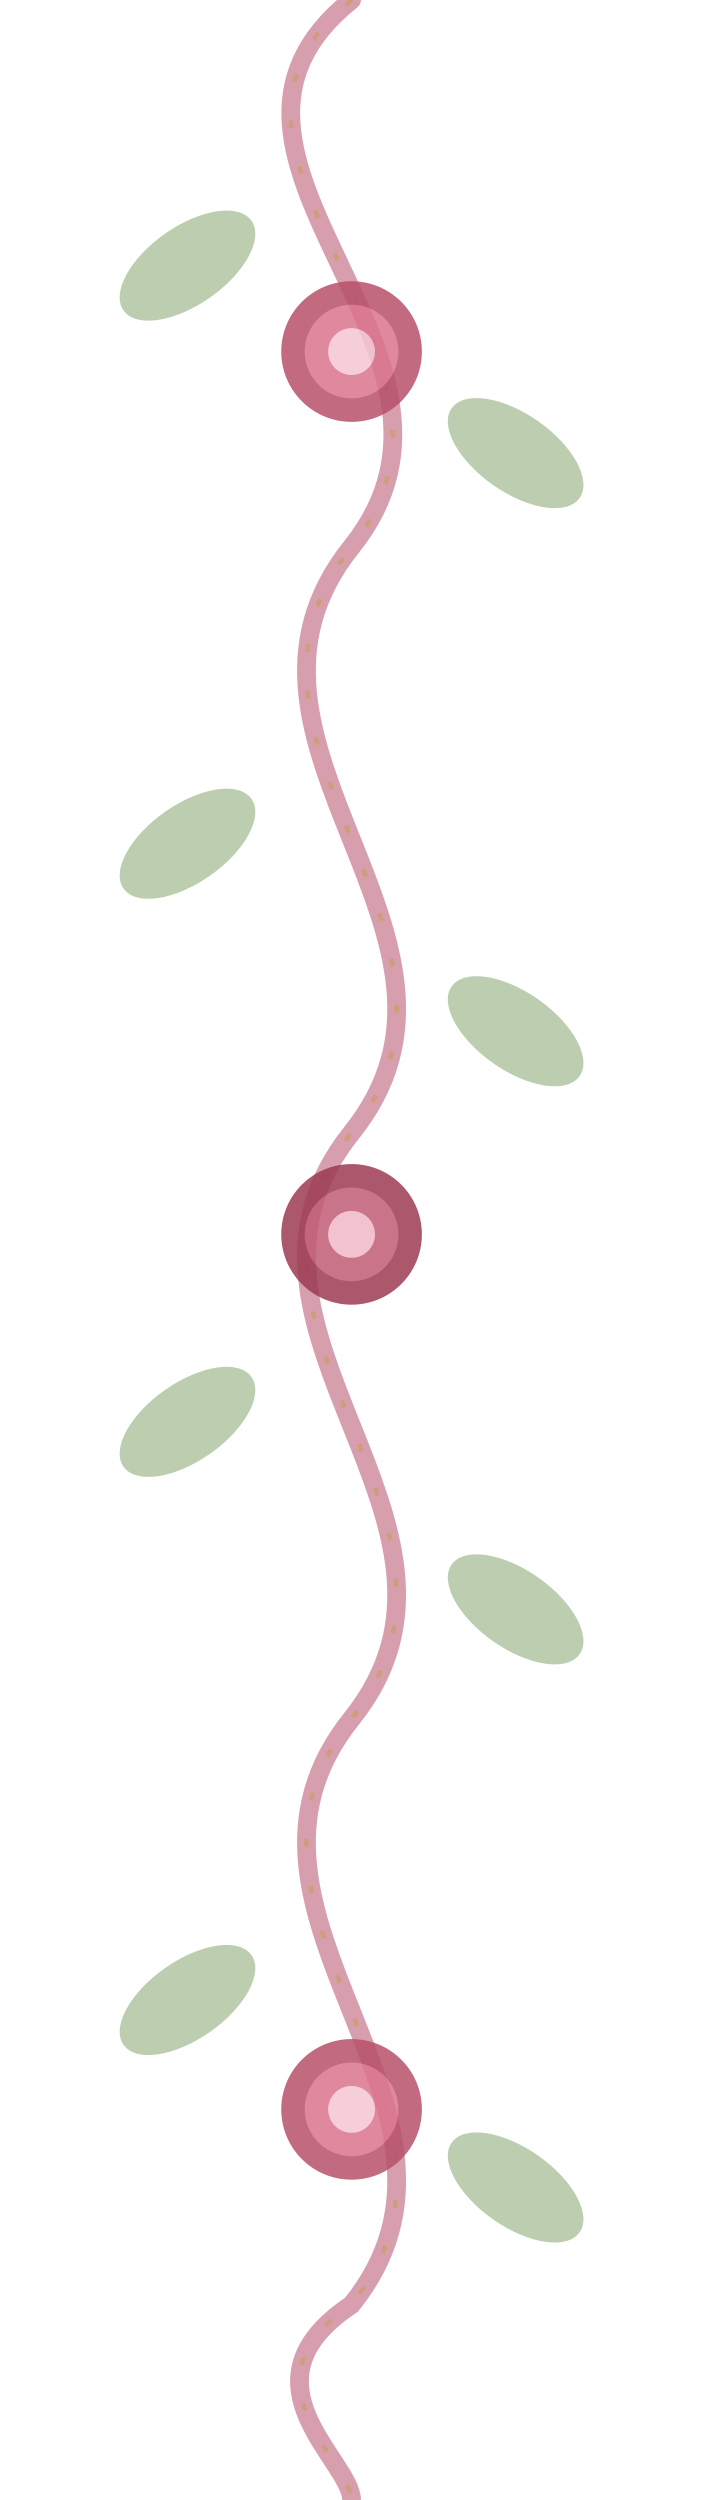
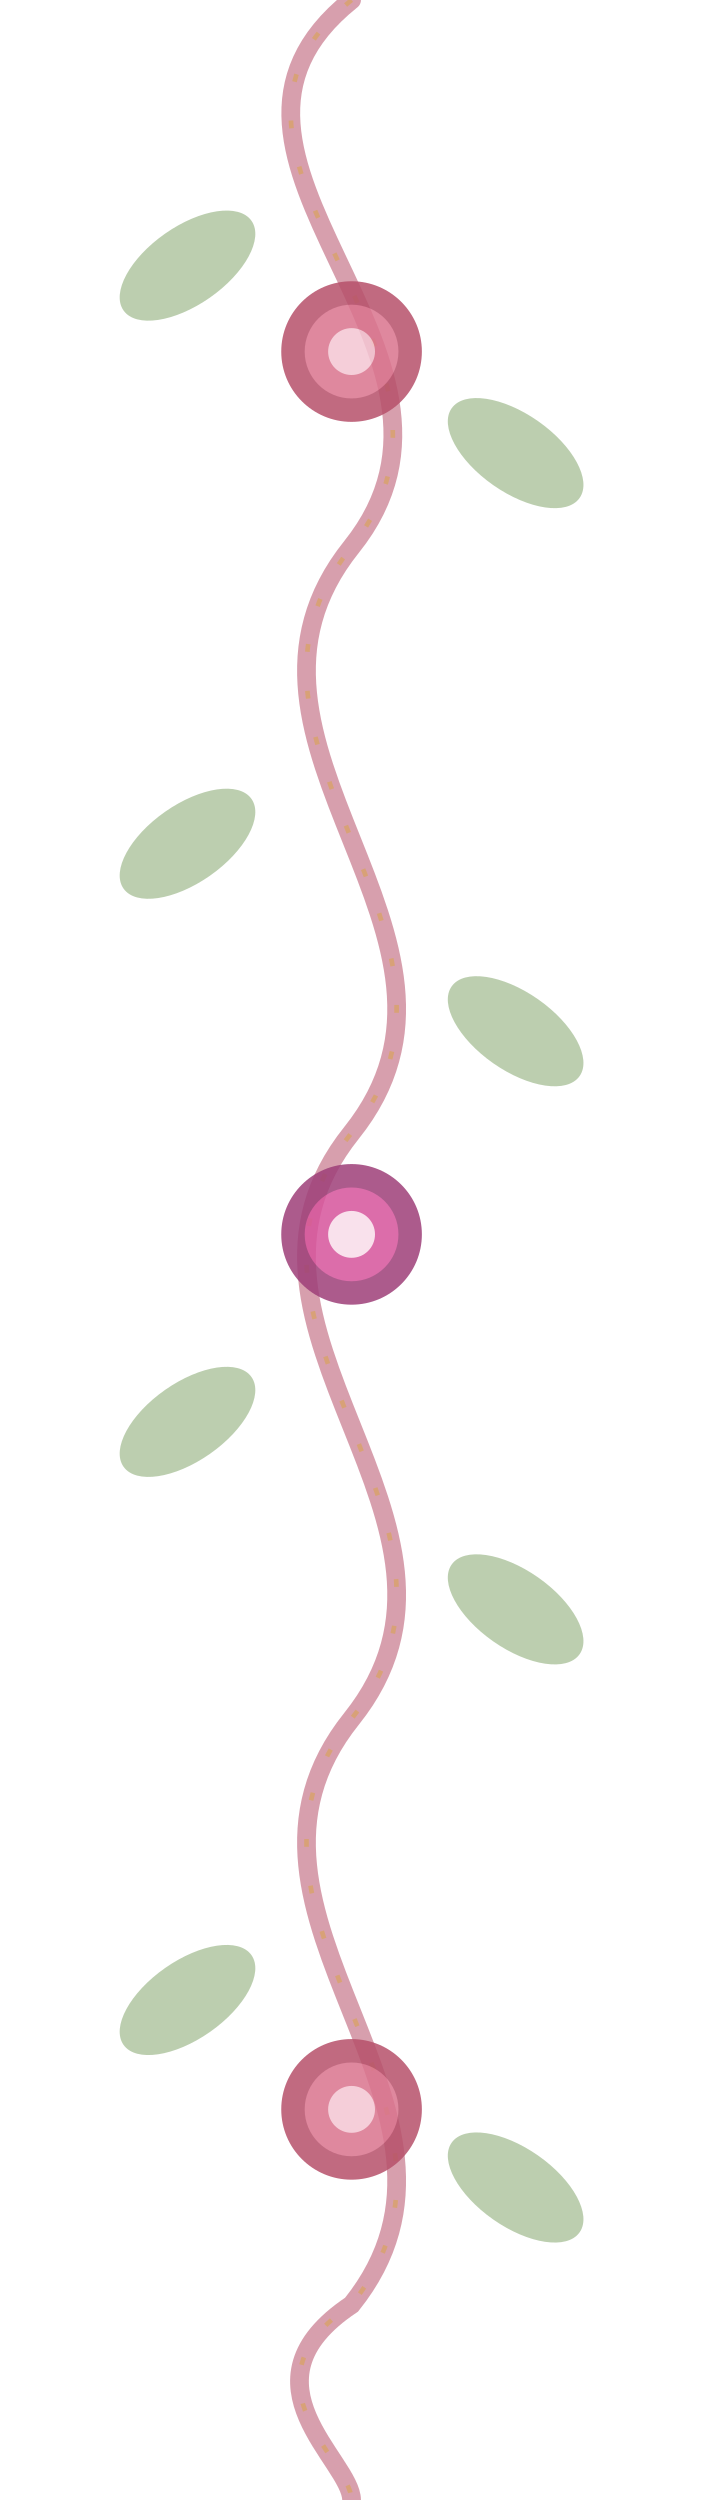
<svg xmlns="http://www.w3.org/2000/svg" width="90" height="320" viewBox="0 0 90 320">
  <g fill="none" stroke="#b6506a" stroke-width="2.4" stroke-linecap="round" opacity="0.55">
    <path d="M45 0 C20 20, 65 45, 45 70 C25 95, 65 120, 45 145 C25 170, 65 195, 45 220 C25 245, 65 270, 45 295 C30 305, 45 315, 45 320" />
  </g>
-   <g fill="#c79a4b" opacity="0.5">
-     <path d="M45 0 C20 20, 65 45, 45 70 C25 95, 65 120, 45 145 C25 170, 65 195, 45 220 C25 245, 65 270, 45 295 C30 305, 45 315, 45 320" fill="none" stroke="#c79a4b" stroke-width="0.6" stroke-dasharray="1 5" />
+   <g fill="#d9a441" opacity="0.5">
+     <path d="M45 0 C20 20, 65 45, 45 70 C25 95, 65 120, 45 145 C25 170, 65 195, 45 220 C25 245, 65 270, 45 295 C30 305, 45 315, 45 320" fill="none" stroke="#d9a441" stroke-width="0.6" stroke-dasharray="1 5" />
  </g>
  <g fill="#8fae7a" opacity="0.6">
    <ellipse cx="24" cy="34" rx="10" ry="5" transform="rotate(-35 24 34)" />
    <ellipse cx="66" cy="58" rx="10" ry="5" transform="rotate(35 66 58)" />
    <ellipse cx="24" cy="108" rx="10" ry="5" transform="rotate(-35 24 108)" />
    <ellipse cx="66" cy="132" rx="10" ry="5" transform="rotate(35 66 132)" />
    <ellipse cx="24" cy="182" rx="10" ry="5" transform="rotate(-35 24 182)" />
    <ellipse cx="66" cy="206" rx="10" ry="5" transform="rotate(35 66 206)" />
    <ellipse cx="24" cy="256" rx="10" ry="5" transform="rotate(-35 24 256)" />
    <ellipse cx="66" cy="280" rx="10" ry="5" transform="rotate(35 66 280)" />
  </g>
  <g opacity="0.85">
    <g transform="translate(45,45)">
      <circle r="9" fill="#b6506a" />
      <circle r="6" fill="#d9738d" />
      <circle r="3" fill="#f3c6d2" />
    </g>
    <g transform="translate(45,158)">
-       <circle r="9" fill="#9c3a52" />
-       <circle r="6" fill="#c05c74" />
-       <circle r="3" fill="#f0b8c6" />
+       <circle r="9" fill="#9d3e78" />
+       <circle r="6" fill="#d6539b" />
+       <circle r="3" fill="#f8dce9" />
    </g>
    <g transform="translate(45,270)">
      <circle r="9" fill="#b6506a" />
      <circle r="6" fill="#d9738d" />
      <circle r="3" fill="#f3c6d2" />
    </g>
  </g>
</svg>
